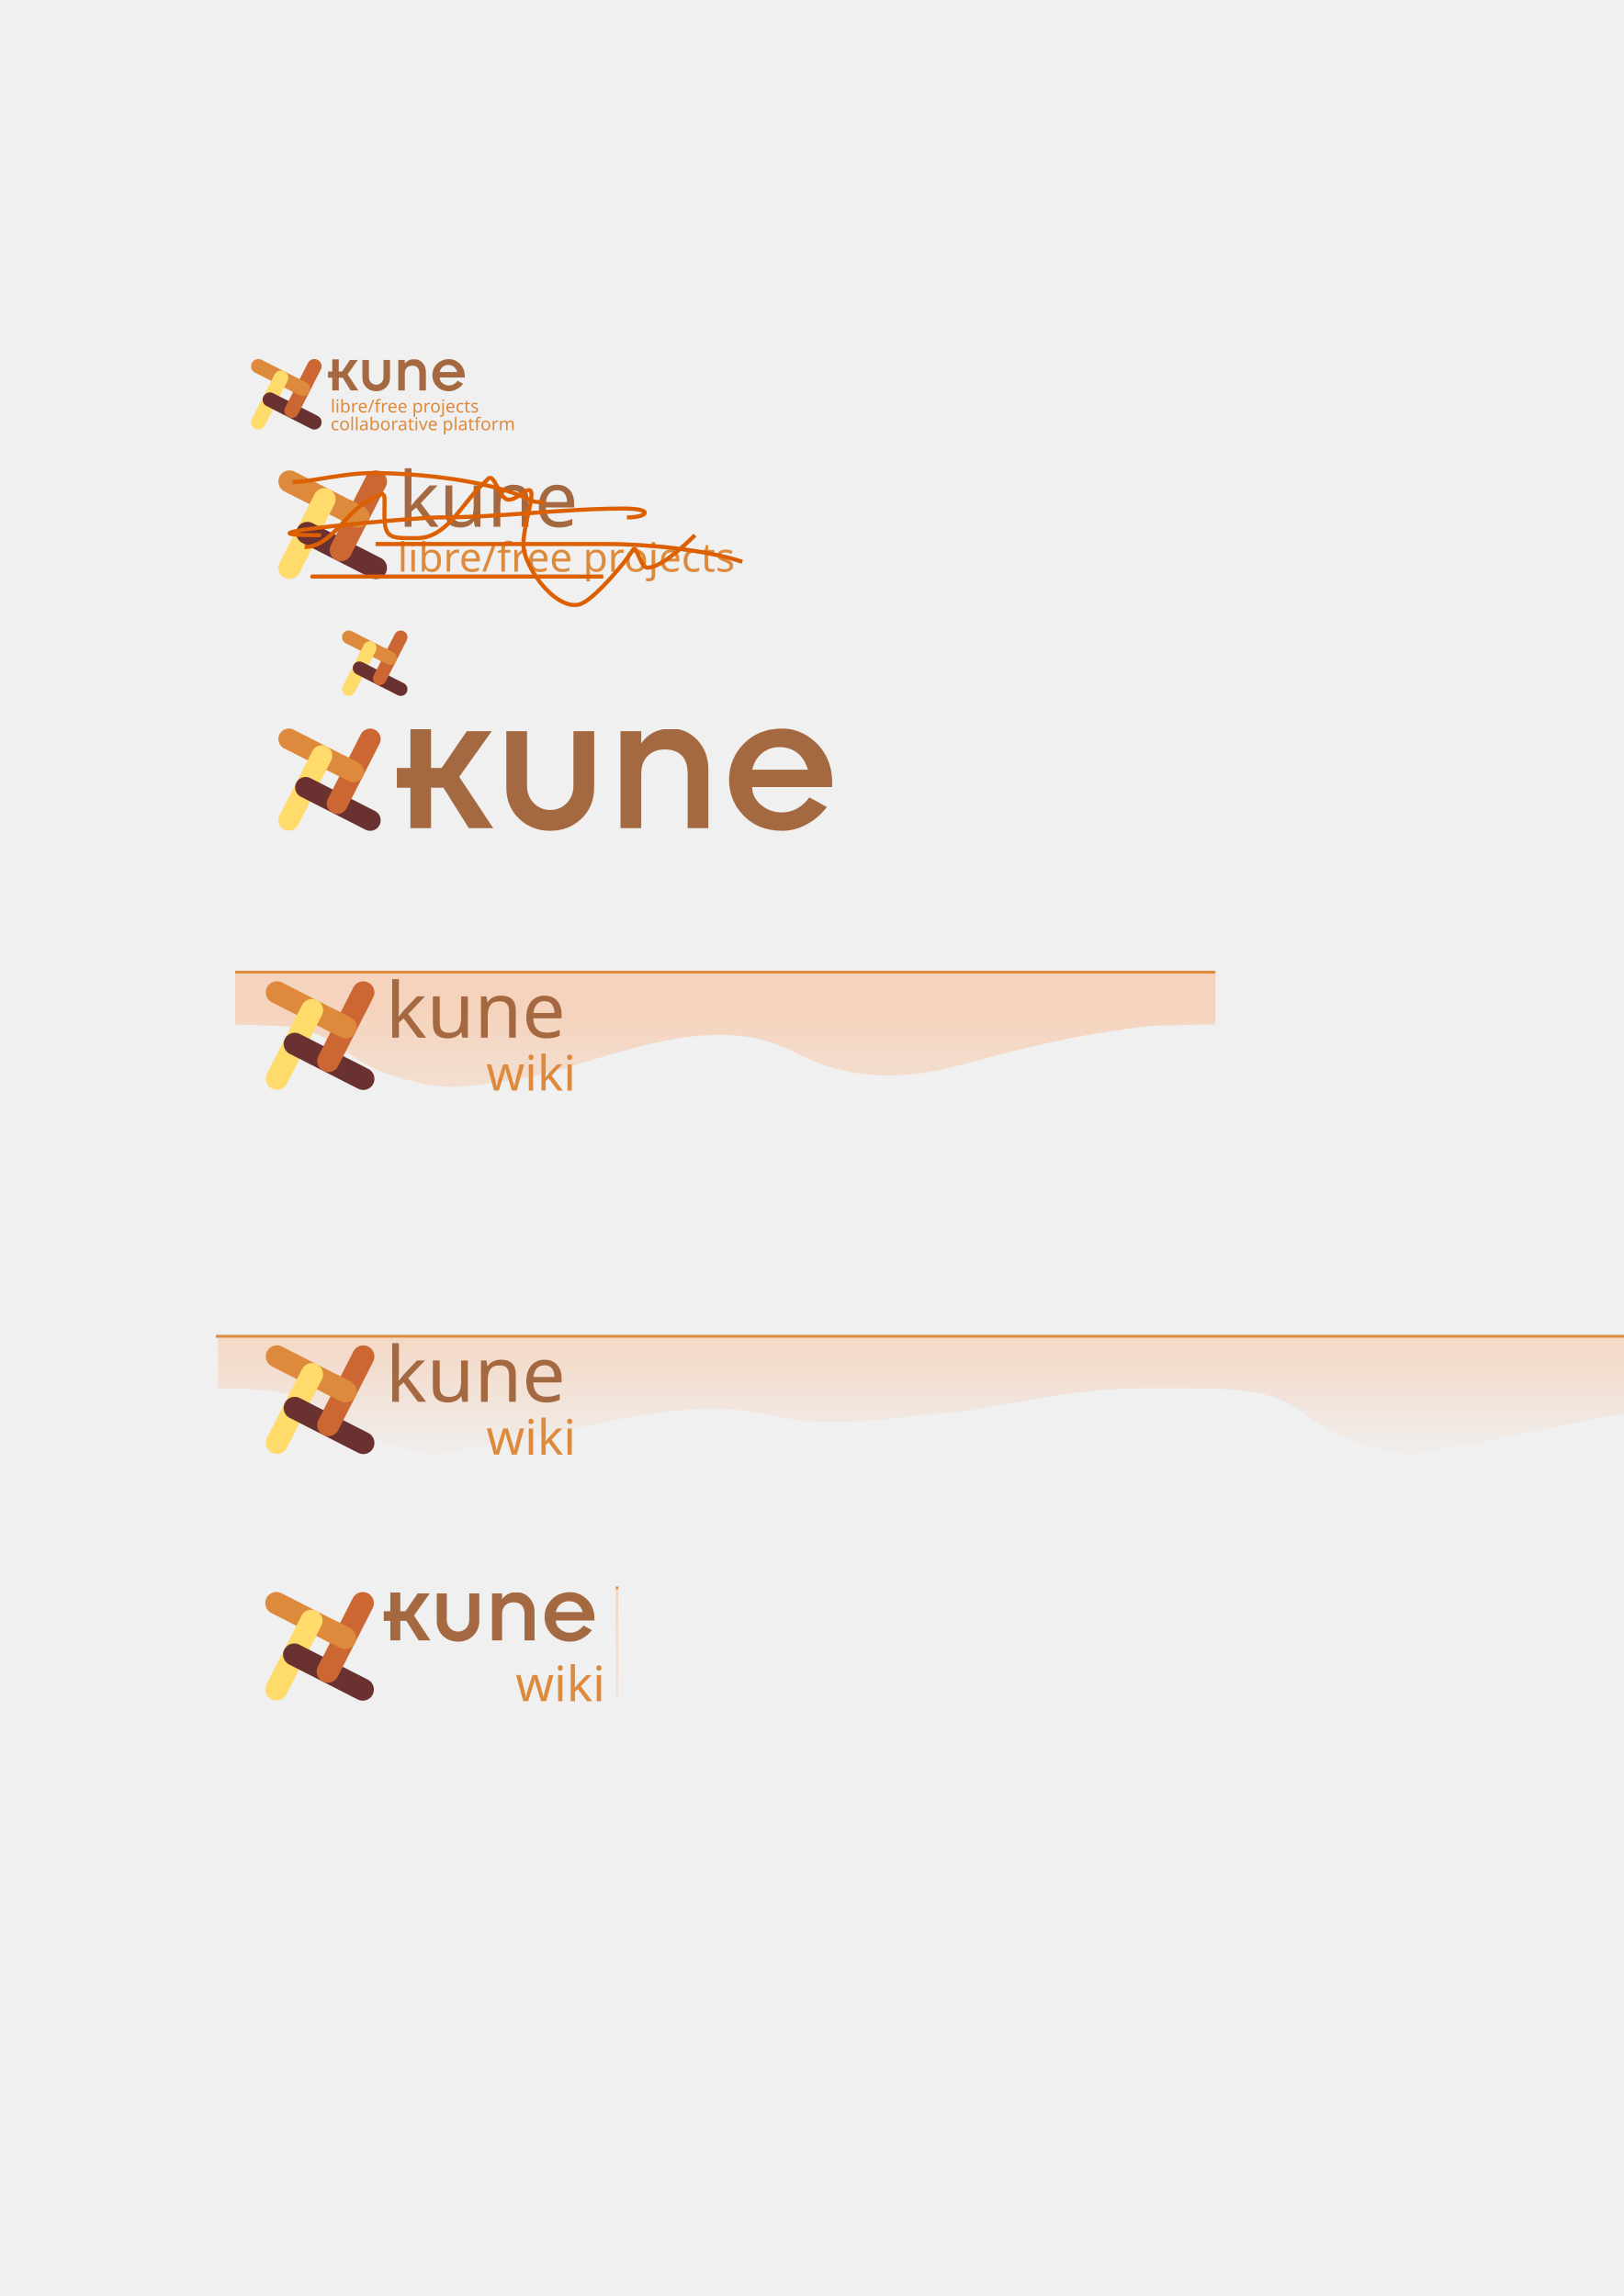
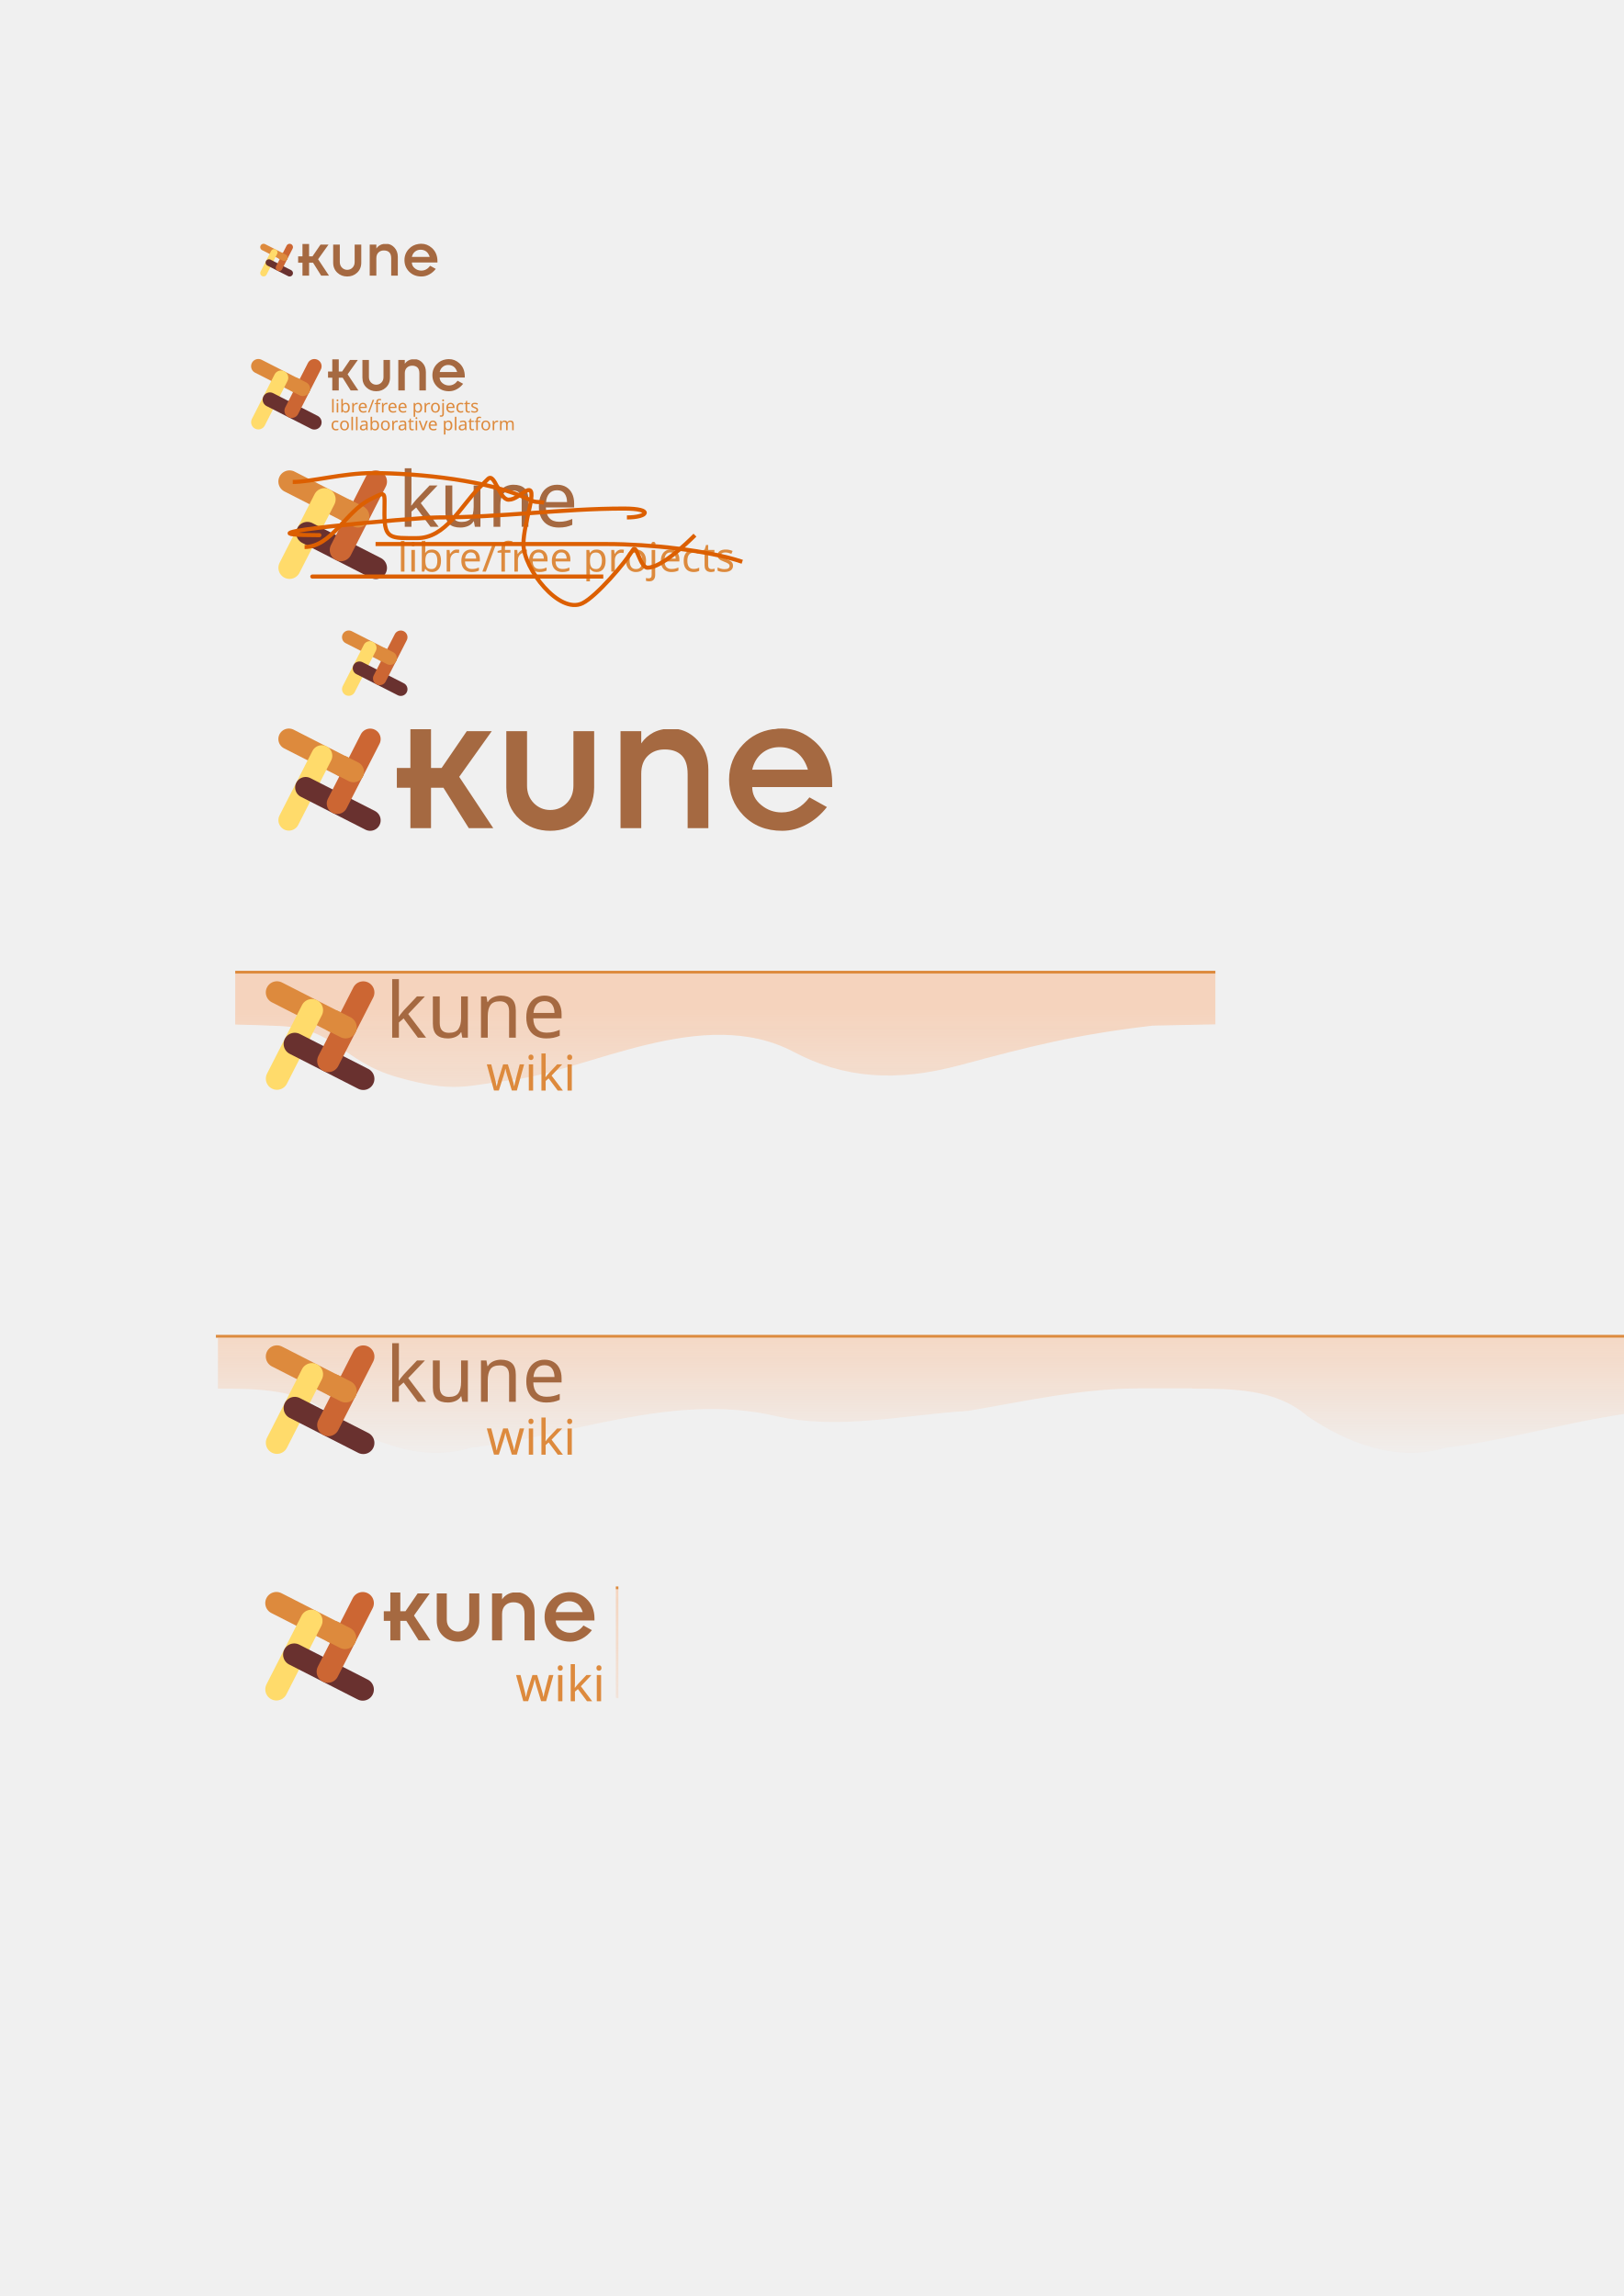
<svg xmlns="http://www.w3.org/2000/svg" xmlns:xlink="http://www.w3.org/1999/xlink" width="210mm" height="297mm" id="svg2531">
  <defs id="defs2533">
    <linearGradient id="linearGradient2871">
      <stop style="stop-color:#f95;stop-opacity:1;" offset="0" id="stop2873" />
      <stop style="stop-color:#f95;stop-opacity:0;" offset="1" id="stop2875" />
    </linearGradient>
    <linearGradient xlink:href="#linearGradient2871" id="linearGradient3948" gradientUnits="userSpaceOnUse" gradientTransform="translate(-40.30246,-342.5709)" x1="368.633" y1="835.747" x2="368.633" y2="932.623" />
    <linearGradient xlink:href="#linearGradient2871" id="linearGradient4012" gradientUnits="userSpaceOnUse" gradientTransform="matrix(0.997905,0,0,0.997905,-48.42866,-162.7847)" x1="367.373" y1="805.52" x2="367.373" y2="882.245" />
    <linearGradient xlink:href="#linearGradient2871" id="linearGradient4732" gradientUnits="userSpaceOnUse" gradientTransform="matrix(0.997905,0,0,0.997905,-48.42866,-162.7847)" x1="367.373" y1="805.52" x2="367.373" y2="882.245" />
    <linearGradient xlink:href="#linearGradient2871" id="linearGradient3463" gradientUnits="userSpaceOnUse" gradientTransform="matrix(0.997905,0,0,0.997905,-416.0995,-39.78506)" x1="719.264" y1="813.129" x2="719.264" y2="918.474" />
  </defs>
  <g id="layer1">
    <text xml:space="preserve" style="font-size:37.67px;font-style:normal;font-variant:normal;font-weight:normal;font-stretch:normal;line-height:100%;writing-mode:lr-tb;text-anchor:start;fill:#a56941;fill-opacity:1;stroke:none;stroke-width:1pt;stroke-linecap:butt;stroke-linejoin:miter;stroke-opacity:1;font-family:Emblem" x="194.65" y="257.548" id="text5978">
      <tspan id="tspan5980" x="194.65" y="257.548">kune</tspan>
    </text>
    <text xml:space="preserve" style="font-size:19.774px;font-style:normal;font-variant:normal;font-weight:normal;font-stretch:normal;line-height:100%;writing-mode:lr-tb;text-anchor:start;fill:#dd8a3d;fill-opacity:1;stroke:none;stroke-width:1pt;stroke-linecap:butt;stroke-linejoin:miter;stroke-opacity:1;font-family:Emblem" x="194.292" y="279.472" id="text5982">
      <tspan id="tspan5984" x="194.292" y="279.472">libre/free projects</tspan>
    </text>
    <g id="g5986" transform="matrix(0.3688,0,0,0.3688,117.3684,-91.15957)">
      <path style="color:black;fill:#69312f;fill-opacity:1;fill-rule:nonzero;stroke:#dd8a3d;stroke-width:109.24;stroke-linecap:round;stroke-linejoin:miter;marker:none;marker-start:none;marker-mid:none;marker-end:none;stroke-miterlimit:4;stroke-dashoffset:0;stroke-opacity:1;visibility:visible;display:block" d="M 60.322,412 L 437.336,412" id="path5988" transform="matrix(0.240856,0.12287,-0.12287,0.240856,101.5762,778.871)" />
      <path style="color:black;fill:white;fill-opacity:1;fill-rule:nonzero;stroke:#ffdb6b;stroke-width:109.24;stroke-linecap:round;stroke-linejoin:miter;marker:none;marker-start:none;marker-mid:none;marker-end:none;stroke-miterlimit:4;stroke-dashoffset:0;stroke-opacity:1;visibility:visible;display:block" d="M 252.612,788.603 L 252.612,411.592" id="path5990" transform="matrix(0.240856,0.12287,-0.12287,0.240856,101.5762,778.871)" />
      <path style="color:black;fill:#69312f;fill-opacity:1;fill-rule:nonzero;stroke:#69312f;stroke-width:109.24;stroke-linecap:round;stroke-linejoin:miter;marker:none;marker-start:none;marker-mid:none;marker-end:none;stroke-miterlimit:4;stroke-dashoffset:0;stroke-opacity:1;visibility:visible;display:block" d="M 252.869,597.158 L 629.882,597.158" id="path5992" transform="matrix(0.240856,0.12287,-0.12287,0.240856,101.5762,778.871)" />
      <path style="color:black;fill:white;fill-opacity:1;fill-rule:nonzero;stroke:#c63;stroke-width:109.24;stroke-linecap:round;stroke-linejoin:miter;marker:none;marker-start:none;marker-mid:none;marker-end:none;stroke-miterlimit:4;stroke-dashoffset:0;stroke-opacity:1;visibility:visible;display:block" d="M 437.456,596.974 L 437.456,219.96" id="path5994" transform="matrix(0.240856,0.12287,-0.12287,0.240856,101.5762,778.871)" />
      <path style="color:black;fill:#69312f;fill-opacity:1;fill-rule:nonzero;stroke:#dd8a3d;stroke-width:109.239;stroke-linecap:round;stroke-linejoin:miter;marker:none;marker-start:none;marker-mid:none;marker-end:none;stroke-miterlimit:4;stroke-dashoffset:0;stroke-opacity:1;visibility:visible;display:block" d="M 372.879,411.277 L 437.813,411.277" id="path5996" transform="matrix(0.240856,0.12287,-0.12287,0.240856,101.5762,778.871)" />
    </g>
    <path style="font-size:58.134px;font-style:normal;font-variant:normal;font-weight:normal;font-stretch:normal;line-height:100%;writing-mode:lr-tb;text-anchor:start;fill:#a56941;fill-opacity:1;stroke:none;stroke-width:1pt;stroke-linecap:butt;stroke-linejoin:miter;stroke-opacity:1;font-family:Emblem" d="M 382.329,356.181 C 381.586,356.181 380.872,356.184 380.155,356.23 C 380.088,356.244 380.025,356.267 379.957,356.28 C 379.29,356.404 378.632,356.511 377.932,356.527 C 377.835,356.54 377.732,356.512 377.635,356.527 C 371.919,357.387 367.09,359.869 363.208,363.987 C 358.676,368.774 356.39,374.509 356.39,381.181 C 356.39,387.928 358.676,393.701 363.208,398.473 C 368.115,403.62 374.49,406.181 382.329,406.181 C 386.488,406.181 390.486,405.148 394.285,403.068 C 398.085,401.049 401.389,398.191 404.216,394.57 L 395.669,389.827 C 391.989,394.734 387.467,397.189 382.082,397.189 C 378.342,397.189 374.989,395.976 372.102,393.582 C 369.17,391.189 367.704,388.273 367.704,384.788 L 406.785,384.788 L 406.785,382.811 C 406.785,374.359 403.922,367.591 398.238,362.505 C 393.451,358.272 388.148,356.181 382.329,356.181 z M 200.61,356.527 L 200.61,375.45 L 193.989,375.45 L 193.989,385.134 L 200.61,385.134 L 200.61,404.896 L 210.689,404.896 L 210.689,385.134 L 216.766,385.134 L 229.167,404.896 L 241.123,404.896 L 224.473,379.798 L 240.382,357.466 L 228.179,357.466 L 215.876,375.45 L 210.689,375.45 L 210.689,356.527 L 200.61,356.527 z M 324.276,356.527 C 322.54,356.837 320.924,357.341 319.434,358.108 C 316.92,359.454 314.936,361.23 313.455,363.444 L 313.455,357.466 L 303.327,357.466 L 303.327,404.896 L 313.455,404.896 L 313.455,378.315 C 313.455,374.516 314.528,371.6 316.667,369.521 C 318.821,367.442 321.552,366.408 324.918,366.408 C 328.478,366.408 331.258,367.364 333.218,369.323 C 335.178,371.283 336.133,374.354 336.133,378.513 L 336.133,404.896 L 346.262,404.896 L 346.262,376.29 C 346.262,370.471 344.486,365.663 340.926,361.863 C 338.255,359.013 335.166,357.239 331.637,356.527 L 324.276,356.527 z M 247.497,357.466 L 247.497,384.936 C 247.497,391.369 249.665,396.569 254.019,400.549 C 258.058,404.288 263.06,406.181 268.94,406.181 C 274.878,406.181 279.856,404.288 283.91,400.549 C 288.263,396.569 290.432,391.369 290.432,384.936 L 290.432,357.466 L 280.303,357.466 L 280.303,384.047 C 280.303,387.547 279.231,390.395 277.092,392.594 C 274.878,394.868 272.186,396.003 268.94,396.003 C 265.813,396.003 263.1,394.853 260.886,392.594 C 258.687,390.32 257.625,387.487 257.625,384.047 L 257.625,357.466 L 247.497,357.466 z M 381.044,365.272 C 384.35,365.272 387.237,366.199 389.691,368.039 C 392.069,369.924 393.821,372.67 394.928,376.29 L 367.704,376.29 C 368.497,372.804 370.142,370.097 372.596,368.138 C 374.974,366.238 377.783,365.272 381.044,365.272 z " id="path2585" />
    <g id="g6020" transform="matrix(0.347343,0,0,0.346901,118.4533,54.1211)">
      <path style="color:black;fill:#69312f;fill-opacity:1;fill-rule:nonzero;stroke:#dd8a3d;stroke-width:109.24;stroke-linecap:round;stroke-linejoin:miter;marker:none;marker-start:none;marker-mid:none;marker-end:none;stroke-miterlimit:4;stroke-dashoffset:0;stroke-opacity:1;visibility:visible;display:block" d="M 60.322,412 L 437.336,412" id="path6022" transform="matrix(0.240856,0.12287,-0.12287,0.240856,101.5762,778.871)" />
      <path style="color:black;fill:white;fill-opacity:1;fill-rule:nonzero;stroke:#ffdb6b;stroke-width:109.24;stroke-linecap:round;stroke-linejoin:miter;marker:none;marker-start:none;marker-mid:none;marker-end:none;stroke-miterlimit:4;stroke-dashoffset:0;stroke-opacity:1;visibility:visible;display:block" d="M 252.612,788.603 L 252.612,411.592" id="path6024" transform="matrix(0.240856,0.12287,-0.12287,0.240856,101.5762,778.871)" />
      <path style="color:black;fill:#69312f;fill-opacity:1;fill-rule:nonzero;stroke:#69312f;stroke-width:109.24;stroke-linecap:round;stroke-linejoin:miter;marker:none;marker-start:none;marker-mid:none;marker-end:none;stroke-miterlimit:4;stroke-dashoffset:0;stroke-opacity:1;visibility:visible;display:block" d="M 252.869,597.158 L 629.882,597.158" id="path6026" transform="matrix(0.240856,0.12287,-0.12287,0.240856,101.5762,778.871)" />
      <path style="color:black;fill:white;fill-opacity:1;fill-rule:nonzero;stroke:#c63;stroke-width:109.24;stroke-linecap:round;stroke-linejoin:miter;marker:none;marker-start:none;marker-mid:none;marker-end:none;stroke-miterlimit:4;stroke-dashoffset:0;stroke-opacity:1;visibility:visible;display:block" d="M 437.456,596.974 L 437.456,219.96" id="path6028" transform="matrix(0.240856,0.12287,-0.12287,0.240856,101.5762,778.871)" />
      <path style="color:black;fill:#69312f;fill-opacity:1;fill-rule:nonzero;stroke:#dd8a3d;stroke-width:109.239;stroke-linecap:round;stroke-linejoin:miter;marker:none;marker-start:none;marker-mid:none;marker-end:none;stroke-miterlimit:4;stroke-dashoffset:0;stroke-opacity:1;visibility:visible;display:block" d="M 372.879,411.277 L 437.813,411.277" id="path6030" transform="matrix(0.240856,0.12287,-0.12287,0.240856,101.5762,778.871)" />
    </g>
    <g id="g2513" transform="matrix(0.222301,0,0,0.222015,155.9062,114.9246)">
      <path style="color:black;fill:#69312f;fill-opacity:1;fill-rule:nonzero;stroke:#dd8a3d;stroke-width:109.24;stroke-linecap:round;stroke-linejoin:miter;marker:none;marker-start:none;marker-mid:none;marker-end:none;stroke-miterlimit:4;stroke-dashoffset:0;stroke-opacity:1;visibility:visible;display:block" d="M 60.322,412 L 437.336,412" id="path2515" transform="matrix(0.240856,0.12287,-0.12287,0.240856,101.5762,778.871)" />
      <path style="color:black;fill:white;fill-opacity:1;fill-rule:nonzero;stroke:#ffdb6b;stroke-width:109.24;stroke-linecap:round;stroke-linejoin:miter;marker:none;marker-start:none;marker-mid:none;marker-end:none;stroke-miterlimit:4;stroke-dashoffset:0;stroke-opacity:1;visibility:visible;display:block" d="M 252.612,788.603 L 252.612,411.592" id="path2517" transform="matrix(0.240856,0.12287,-0.12287,0.240856,101.5762,778.871)" />
      <path style="color:black;fill:#69312f;fill-opacity:1;fill-rule:nonzero;stroke:#69312f;stroke-width:109.24;stroke-linecap:round;stroke-linejoin:miter;marker:none;marker-start:none;marker-mid:none;marker-end:none;stroke-miterlimit:4;stroke-dashoffset:0;stroke-opacity:1;visibility:visible;display:block" d="M 252.869,597.158 L 629.882,597.158" id="path2519" transform="matrix(0.240856,0.12287,-0.12287,0.240856,101.5762,778.871)" />
      <path style="color:black;fill:white;fill-opacity:1;fill-rule:nonzero;stroke:#c63;stroke-width:109.24;stroke-linecap:round;stroke-linejoin:miter;marker:none;marker-start:none;marker-mid:none;marker-end:none;stroke-miterlimit:4;stroke-dashoffset:0;stroke-opacity:1;visibility:visible;display:block" d="M 437.456,596.974 L 437.456,219.96" id="path2521" transform="matrix(0.240856,0.12287,-0.12287,0.240856,101.5762,778.871)" />
      <path style="color:black;fill:#69312f;fill-opacity:1;fill-rule:nonzero;stroke:#dd8a3d;stroke-width:109.239;stroke-linecap:round;stroke-linejoin:miter;marker:none;marker-start:none;marker-mid:none;marker-end:none;stroke-miterlimit:4;stroke-dashoffset:0;stroke-opacity:1;visibility:visible;display:block" d="M 372.879,411.277 L 437.813,411.277" id="path2523" transform="matrix(0.240856,0.12287,-0.12287,0.240856,101.5762,778.871)" />
    </g>
    <path style="color:black;fill:#dd8a3d;fill-opacity:1;fill-rule:nonzero;stroke:none;stroke-width:1pt;stroke-linecap:butt;stroke-linejoin:miter;marker:none;marker-start:none;marker-mid:none;marker-end:none;stroke-miterlimit:4;stroke-dasharray:none;stroke-dashoffset:0;stroke-opacity:1;visibility:visible;display:inline;overflow:visible" d="M 114.979,474.621 L 114.979,475.992 L 594.104,475.992 L 594.104,474.621 L 114.979,474.621 z " id="path2924" />
    <path style="opacity:0.33;color:black;fill:url(#linearGradient3948);fill-opacity:1;fill-rule:nonzero;stroke:none;stroke-width:1pt;stroke-linecap:butt;stroke-linejoin:miter;marker:none;marker-start:none;marker-mid:none;marker-end:none;stroke-miterlimit:4;stroke-dasharray:none;stroke-dashoffset:0;stroke-opacity:1;visibility:visible;display:inline;overflow:visible" d="M 114.979,475.992 L 114.979,500.898 C 121.836,501.041 129.199,501.255 136.885,501.617 C 164.169,502.899 167.392,518.967 194.073,526.585 C 222.406,534.675 228.21,530.67 249.354,528.148 C 287.255,523.628 343.698,490.875 387.979,514.273 C 412.467,527.213 437.883,529.194 469.448,520.71 C 502.925,511.713 525.185,505.913 563.479,501.429 L 594.104,500.804 L 594.104,475.992 L 114.979,475.992 z " id="path1971" />
    <text xml:space="preserve" style="font-size:37.67px;font-style:normal;font-variant:normal;font-weight:normal;font-stretch:normal;line-height:100%;writing-mode:lr-tb;text-anchor:start;fill:#a56941;fill-opacity:1;stroke:none;stroke-width:1pt;stroke-linecap:butt;stroke-linejoin:miter;stroke-opacity:1;font-family:Emblem" x="188.507" y="507.321" id="text2887">
      <tspan id="tspan2889" x="188.507" y="507.321">kune</tspan>
    </text>
    <text xml:space="preserve" style="font-size:23.883px;font-style:normal;font-variant:normal;font-weight:normal;font-stretch:normal;line-height:100%;writing-mode:lr-tb;text-anchor:start;fill:#dd8a3d;fill-opacity:1;stroke:none;stroke-width:1pt;stroke-linecap:butt;stroke-linejoin:miter;stroke-opacity:1;font-family:Emblem" x="237.693" y="533.188" id="text2891">
      <tspan id="tspan2893" x="237.693" y="533.188">wiki</tspan>
    </text>
    <g id="g2895" transform="matrix(0.3688,0,0,0.3688,111.2255,158.6138)">
      <path style="color:black;fill:#69312f;fill-opacity:1;fill-rule:nonzero;stroke:#dd8a3d;stroke-width:109.24;stroke-linecap:round;stroke-linejoin:miter;marker:none;marker-start:none;marker-mid:none;marker-end:none;stroke-miterlimit:4;stroke-dashoffset:0;stroke-opacity:1;visibility:visible;display:block" d="M 60.322,412 L 437.336,412" id="path2897" transform="matrix(0.240856,0.12287,-0.12287,0.240856,101.5762,778.871)" />
      <path style="color:black;fill:white;fill-opacity:1;fill-rule:nonzero;stroke:#ffdb6b;stroke-width:109.24;stroke-linecap:round;stroke-linejoin:miter;marker:none;marker-start:none;marker-mid:none;marker-end:none;stroke-miterlimit:4;stroke-dashoffset:0;stroke-opacity:1;visibility:visible;display:block" d="M 252.612,788.603 L 252.612,411.592" id="path2899" transform="matrix(0.240856,0.12287,-0.12287,0.240856,101.5762,778.871)" />
      <path style="color:black;fill:#69312f;fill-opacity:1;fill-rule:nonzero;stroke:#69312f;stroke-width:109.24;stroke-linecap:round;stroke-linejoin:miter;marker:none;marker-start:none;marker-mid:none;marker-end:none;stroke-miterlimit:4;stroke-dashoffset:0;stroke-opacity:1;visibility:visible;display:block" d="M 252.869,597.158 L 629.882,597.158" id="path2901" transform="matrix(0.240856,0.12287,-0.12287,0.240856,101.5762,778.871)" />
      <path style="color:black;fill:white;fill-opacity:1;fill-rule:nonzero;stroke:#c63;stroke-width:109.24;stroke-linecap:round;stroke-linejoin:miter;marker:none;marker-start:none;marker-mid:none;marker-end:none;stroke-miterlimit:4;stroke-dashoffset:0;stroke-opacity:1;visibility:visible;display:block" d="M 437.456,596.974 L 437.456,219.96" id="path2903" transform="matrix(0.240856,0.12287,-0.12287,0.240856,101.5762,778.871)" />
      <path style="color:black;fill:#69312f;fill-opacity:1;fill-rule:nonzero;stroke:#dd8a3d;stroke-width:109.239;stroke-linecap:round;stroke-linejoin:miter;marker:none;marker-start:none;marker-mid:none;marker-end:none;stroke-miterlimit:4;stroke-dashoffset:0;stroke-opacity:1;visibility:visible;display:block" d="M 372.879,411.277 L 437.813,411.277" id="path2905" transform="matrix(0.240856,0.12287,-0.12287,0.240856,101.5762,778.871)" />
    </g>
    <g id="g4030">
      <path id="path2952" d="M 105.531 652.625 L 105.531 654 L 582.938 654 L 582.969 654 L 1058.375 654 L 1060.375 654 L 1535.781 654 L 1535.812 654 L 2013.219 654 L 2013.219 652.625 L 1535.812 652.625 L 1535.781 652.625 L 1060.375 652.625 L 1058.375 652.625 L 582.969 652.625 L 582.938 652.625 L 105.531 652.625 z " style="color:black;fill:#dd8a3d;fill-opacity:1;fill-rule:nonzero;stroke:none;stroke-width:1pt;stroke-linecap:butt;stroke-linejoin:miter;marker:none;marker-start:none;marker-mid:none;marker-end:none;stroke-miterlimit:4;stroke-dasharray:none;stroke-dashoffset:0;stroke-opacity:1;visibility:visible;display:inline;overflow:visible" />
      <path id="path2954" d="M 106.531 654.062 C 106.531 662.347 106.531 670.622 106.531 678.906 C 126.034 678.945 147.175 678.888 162.875 692.469 C 182.199 705.677 206.679 714.956 230.062 707.812 C 279.498 702.002 328.727 680.709 378.969 692.25 C 410.056 699.364 441.8 691.69 473.031 689.812 C 500.912 685.128 528.468 678.781 557.281 678.781 C 567.099 678.781 575.115 678.781 582.938 678.781 C 582.938 678.823 582.938 678.865 582.938 678.906 C 602.44 678.945 623.581 678.888 639.281 692.469 C 658.605 705.677 683.085 714.956 706.469 707.812 C 755.904 702.002 805.133 680.709 855.375 692.25 C 886.463 699.364 918.206 691.69 949.438 689.812 C 977.318 685.128 1004.875 678.781 1033.688 678.781 C 1043.516 678.781 1051.544 678.781 1059.375 678.781 C 1059.375 678.823 1059.375 678.865 1059.375 678.906 C 1078.878 678.945 1100.019 678.888 1115.719 692.469 C 1135.043 705.677 1159.491 714.956 1182.875 707.812 C 1232.311 702.002 1281.539 680.709 1331.781 692.25 C 1362.869 699.364 1394.644 691.69 1425.875 689.812 C 1453.756 685.128 1481.281 678.781 1510.094 678.781 C 1519.911 678.781 1527.959 678.781 1535.781 678.781 C 1535.781 678.823 1535.781 678.865 1535.781 678.906 C 1555.284 678.945 1576.425 678.888 1592.125 692.469 C 1611.449 705.677 1635.897 714.956 1659.281 707.812 C 1708.717 702.002 1757.945 680.709 1808.188 692.25 C 1839.275 699.364 1871.05 691.69 1902.281 689.812 C 1930.162 685.128 1957.687 678.781 1986.5 678.781 C 1996.329 678.781 2004.388 678.781 2012.219 678.781 L 2012.219 654.062 C 1853.417 654.062 1694.615 654.062 1535.812 654.062 C 1535.802 654.062 1535.792 654.062 1535.781 654.062 C 1376.979 654.062 1218.177 654.062 1059.375 654.062 C 900.573 654.062 741.771 654.062 582.969 654.062 C 582.958 654.062 582.948 654.062 582.938 654.062 C 424.135 654.062 265.333 654.062 106.531 654.062 z " style="opacity:0.33;color:black;fill:url(#linearGradient4012);fill-opacity:1;fill-rule:nonzero;stroke:none;stroke-width:1pt;stroke-linecap:butt;stroke-linejoin:miter;marker:none;marker-start:none;marker-mid:none;marker-end:none;stroke-miterlimit:4;stroke-dasharray:none;stroke-dashoffset:0;stroke-opacity:1;visibility:visible;display:inline;overflow:visible" />
      <g transform="translate(0,178)" id="g3971">
        <text id="text3951" y="507.321" x="188.507" style="font-size:37.67px;font-style:normal;font-variant:normal;font-weight:normal;font-stretch:normal;line-height:100%;writing-mode:lr-tb;text-anchor:start;fill:#a56941;fill-opacity:1;stroke:none;stroke-width:1pt;stroke-linecap:butt;stroke-linejoin:miter;stroke-opacity:1;font-family:Emblem" xml:space="preserve">
          <tspan y="507.321" x="188.507" id="tspan3953">kune</tspan>
        </text>
        <text id="text3955" y="533.188" x="237.693" style="font-size:23.883px;font-style:normal;font-variant:normal;font-weight:normal;font-stretch:normal;line-height:100%;writing-mode:lr-tb;text-anchor:start;fill:#dd8a3d;fill-opacity:1;stroke:none;stroke-width:1pt;stroke-linecap:butt;stroke-linejoin:miter;stroke-opacity:1;font-family:Emblem" xml:space="preserve">
          <tspan y="533.188" x="237.693" id="tspan3957">wiki</tspan>
        </text>
        <g transform="matrix(0.3688,0,0,0.3688,111.2255,158.6138)" id="g3959">
          <path transform="matrix(0.240856,0.12287,-0.12287,0.240856,101.5762,778.871)" id="path3961" d="M 60.322,412 L 437.336,412" style="color:black;fill:#69312f;fill-opacity:1;fill-rule:nonzero;stroke:#dd8a3d;stroke-width:109.24;stroke-linecap:round;stroke-linejoin:miter;marker:none;marker-start:none;marker-mid:none;marker-end:none;stroke-miterlimit:4;stroke-dashoffset:0;stroke-opacity:1;visibility:visible;display:block" />
          <path transform="matrix(0.240856,0.12287,-0.12287,0.240856,101.5762,778.871)" id="path3963" d="M 252.612,788.603 L 252.612,411.592" style="color:black;fill:white;fill-opacity:1;fill-rule:nonzero;stroke:#ffdb6b;stroke-width:109.24;stroke-linecap:round;stroke-linejoin:miter;marker:none;marker-start:none;marker-mid:none;marker-end:none;stroke-miterlimit:4;stroke-dashoffset:0;stroke-opacity:1;visibility:visible;display:block" />
          <path transform="matrix(0.240856,0.12287,-0.12287,0.240856,101.5762,778.871)" id="path3965" d="M 252.869,597.158 L 629.882,597.158" style="color:black;fill:#69312f;fill-opacity:1;fill-rule:nonzero;stroke:#69312f;stroke-width:109.24;stroke-linecap:round;stroke-linejoin:miter;marker:none;marker-start:none;marker-mid:none;marker-end:none;stroke-miterlimit:4;stroke-dashoffset:0;stroke-opacity:1;visibility:visible;display:block" />
          <path transform="matrix(0.240856,0.12287,-0.12287,0.240856,101.5762,778.871)" id="path3967" d="M 437.456,596.974 L 437.456,219.96" style="color:black;fill:white;fill-opacity:1;fill-rule:nonzero;stroke:#c63;stroke-width:109.24;stroke-linecap:round;stroke-linejoin:miter;marker:none;marker-start:none;marker-mid:none;marker-end:none;stroke-miterlimit:4;stroke-dashoffset:0;stroke-opacity:1;visibility:visible;display:block" />
          <path transform="matrix(0.240856,0.12287,-0.12287,0.240856,101.5762,778.871)" id="path3969" d="M 372.879,411.277 L 437.813,411.277" style="color:black;fill:#69312f;fill-opacity:1;fill-rule:nonzero;stroke:#dd8a3d;stroke-width:109.239;stroke-linecap:round;stroke-linejoin:miter;marker:none;marker-start:none;marker-mid:none;marker-end:none;stroke-miterlimit:4;stroke-dashoffset:0;stroke-opacity:1;visibility:visible;display:block" />
        </g>
      </g>
    </g>
    <path style="color:black;fill:#dd8a3d;fill-opacity:1;fill-rule:nonzero;stroke:none;stroke-width:1pt;stroke-linecap:butt;stroke-linejoin:miter;marker:none;marker-start:none;marker-mid:none;marker-end:none;stroke-miterlimit:4;stroke-dasharray:none;stroke-dashoffset:0;stroke-opacity:1;visibility:visible;display:inline;overflow:visible" d="M 301.033,775.621 L 301.033,776.996 L 302.283,776.996 L 302.283,775.621 L 301.033,775.621 z " id="path3441" />
    <path style="opacity:0.33;color:black;fill:url(#linearGradient3463);fill-opacity:1;fill-rule:nonzero;stroke:none;stroke-width:1pt;stroke-linecap:butt;stroke-linejoin:miter;marker:none;marker-start:none;marker-mid:none;marker-end:none;stroke-miterlimit:4;stroke-dasharray:none;stroke-dashoffset:0;stroke-opacity:1;visibility:visible;display:inline;overflow:visible" d="M 301.033,777.058 L 301.033,829.996 C 301.446,830.121 301.868,830.22 302.283,830.339 L 302.283,777.058 C 301.866,777.058 301.449,777.058 301.033,777.058 z " id="path3435" />
    <g id="g3451">
      <text xml:space="preserve" style="font-size:23.883px;font-style:normal;font-variant:normal;font-weight:normal;font-stretch:normal;line-height:100%;writing-mode:lr-tb;text-anchor:start;fill:#dd8a3d;fill-opacity:1;stroke:none;stroke-width:1pt;stroke-linecap:butt;stroke-linejoin:miter;stroke-opacity:1;font-family:Emblem" x="252.003" y="831.754" id="text4716">
        <tspan id="tspan4718" x="252.003" y="831.754">wiki</tspan>
      </text>
      <g id="g4720" transform="matrix(0.3688,0,0,0.3688,110.9594,457.1803)">
        <path style="color:black;fill:#69312f;fill-opacity:1;fill-rule:nonzero;stroke:#dd8a3d;stroke-width:109.24;stroke-linecap:round;stroke-linejoin:miter;marker:none;marker-start:none;marker-mid:none;marker-end:none;stroke-miterlimit:4;stroke-dashoffset:0;stroke-opacity:1;visibility:visible;display:block" d="M 60.322,412 L 437.336,412" id="path4722" transform="matrix(0.240856,0.12287,-0.12287,0.240856,101.5762,778.871)" />
        <path style="color:black;fill:white;fill-opacity:1;fill-rule:nonzero;stroke:#ffdb6b;stroke-width:109.24;stroke-linecap:round;stroke-linejoin:miter;marker:none;marker-start:none;marker-mid:none;marker-end:none;stroke-miterlimit:4;stroke-dashoffset:0;stroke-opacity:1;visibility:visible;display:block" d="M 252.612,788.603 L 252.612,411.592" id="path4724" transform="matrix(0.240856,0.12287,-0.12287,0.240856,101.5762,778.871)" />
        <path style="color:black;fill:#69312f;fill-opacity:1;fill-rule:nonzero;stroke:#69312f;stroke-width:109.24;stroke-linecap:round;stroke-linejoin:miter;marker:none;marker-start:none;marker-mid:none;marker-end:none;stroke-miterlimit:4;stroke-dashoffset:0;stroke-opacity:1;visibility:visible;display:block" d="M 252.869,597.158 L 629.882,597.158" id="path4726" transform="matrix(0.240856,0.12287,-0.12287,0.240856,101.5762,778.871)" />
        <path style="color:black;fill:white;fill-opacity:1;fill-rule:nonzero;stroke:#c63;stroke-width:109.24;stroke-linecap:round;stroke-linejoin:miter;marker:none;marker-start:none;marker-mid:none;marker-end:none;stroke-miterlimit:4;stroke-dashoffset:0;stroke-opacity:1;visibility:visible;display:block" d="M 437.456,596.974 L 437.456,219.96" id="path4728" transform="matrix(0.240856,0.12287,-0.12287,0.240856,101.5762,778.871)" />
        <path style="color:black;fill:#69312f;fill-opacity:1;fill-rule:nonzero;stroke:#dd8a3d;stroke-width:109.239;stroke-linecap:round;stroke-linejoin:miter;marker:none;marker-start:none;marker-mid:none;marker-end:none;stroke-miterlimit:4;stroke-dashoffset:0;stroke-opacity:1;visibility:visible;display:block" d="M 372.879,411.277 L 437.813,411.277" id="path4730" transform="matrix(0.240856,0.12287,-0.12287,0.240856,101.5762,778.871)" />
      </g>
      <path id="path4766" d="M 278.755,778.416 C 278.395,778.416 278.049,778.417 277.702,778.44 C 277.67,778.447 277.639,778.458 277.607,778.464 C 277.284,778.524 276.965,778.576 276.626,778.583 C 276.579,778.59 276.53,778.576 276.483,778.583 C 273.716,779 271.379,780.201 269.501,782.194 C 267.307,784.511 266.201,787.287 266.201,790.516 C 266.201,793.781 267.307,796.575 269.501,798.885 C 271.875,801.375 274.961,802.615 278.755,802.615 C 280.767,802.615 282.702,802.115 284.541,801.109 C 286.38,800.131 287.979,798.748 289.348,796.996 L 285.211,794.7 C 283.43,797.075 281.241,798.263 278.635,798.263 C 276.825,798.263 275.202,797.676 273.805,796.518 C 272.386,795.359 271.677,793.948 271.677,792.261 L 290.591,792.261 L 290.591,791.305 C 290.591,787.214 289.205,783.938 286.454,781.477 C 284.137,779.428 281.571,778.416 278.755,778.416 z M 190.806,778.583 L 190.806,787.742 L 187.602,787.742 L 187.602,792.429 L 190.806,792.429 L 190.806,801.993 L 195.684,801.993 L 195.684,792.429 L 198.625,792.429 L 204.627,801.993 L 210.414,801.993 L 202.356,789.846 L 210.055,779.038 L 204.149,779.038 L 198.195,787.742 L 195.684,787.742 L 195.684,778.583 L 190.806,778.583 z M 250.658,778.583 C 249.818,778.733 249.036,778.977 248.315,779.349 C 247.098,780 246.138,780.86 245.421,781.931 L 245.421,779.038 L 240.519,779.038 L 240.519,801.993 L 245.421,801.993 L 245.421,789.129 C 245.421,787.29 245.94,785.879 246.976,784.872 C 248.018,783.866 249.34,783.366 250.969,783.366 C 252.692,783.366 254.038,783.828 254.986,784.777 C 255.934,785.725 256.397,787.212 256.397,789.224 L 256.397,801.993 L 261.299,801.993 L 261.299,788.148 C 261.299,785.332 260.439,783.005 258.716,781.166 C 257.424,779.787 255.929,778.928 254.221,778.583 L 250.658,778.583 z M 213.499,779.038 L 213.499,792.333 C 213.499,795.446 214.548,797.963 216.655,799.889 C 218.61,801.699 221.031,802.615 223.876,802.615 C 226.751,802.615 229.16,801.699 231.122,799.889 C 233.229,797.963 234.278,795.446 234.278,792.333 L 234.278,779.038 L 229.376,779.038 L 229.376,791.902 C 229.376,793.597 228.857,794.975 227.822,796.039 C 226.75,797.14 225.448,797.689 223.876,797.689 C 222.363,797.689 221.05,797.133 219.979,796.039 C 218.915,794.939 218.401,793.568 218.401,791.902 L 218.401,779.038 L 213.499,779.038 z M 278.133,782.816 C 279.733,782.816 281.13,783.264 282.317,784.155 C 283.469,785.067 284.316,786.396 284.852,788.148 L 271.677,788.148 C 272.06,786.461 272.857,785.151 274.044,784.203 C 275.195,783.283 276.555,782.816 278.133,782.816 z " style="font-size:58.134px;font-style:normal;font-variant:normal;font-weight:normal;font-stretch:normal;line-height:100%;writing-mode:lr-tb;text-anchor:start;fill:#a56941;fill-opacity:1;stroke:none;stroke-width:1pt;stroke-linecap:butt;stroke-linejoin:miter;stroke-opacity:1;font-family:Emblem" />
    </g>
    <g id="g7182" transform="matrix(0.64908,0,0,0.64908,234.5008,109.7477)">
      <g transform="translate(-2.385332,4.770664)" id="g7173">
        <g transform="matrix(0.3688,0,0,0.3688,-188.5,-224.5906)" id="g7361">
          <path transform="matrix(0.240856,0.12287,-0.12287,0.240856,101.5762,778.871)" id="path7363" d="M 60.322,412 L 437.336,412" style="color:black;fill:#69312f;fill-opacity:1;fill-rule:nonzero;stroke:#dd8a3d;stroke-width:109.24;stroke-linecap:round;stroke-linejoin:miter;marker:none;marker-start:none;marker-mid:none;marker-end:none;stroke-miterlimit:4;stroke-dashoffset:0;stroke-opacity:1;visibility:visible;display:block" />
          <path transform="matrix(0.240856,0.12287,-0.12287,0.240856,101.5762,778.871)" id="path7365" d="M 252.612,788.603 L 252.612,411.592" style="color:black;fill:white;fill-opacity:1;fill-rule:nonzero;stroke:#ffdb6b;stroke-width:109.24;stroke-linecap:round;stroke-linejoin:miter;marker:none;marker-start:none;marker-mid:none;marker-end:none;stroke-miterlimit:4;stroke-dashoffset:0;stroke-opacity:1;visibility:visible;display:block" />
          <path transform="matrix(0.240856,0.12287,-0.12287,0.240856,101.5762,778.871)" id="path7367" d="M 252.869,597.158 L 629.882,597.158" style="color:black;fill:#69312f;fill-opacity:1;fill-rule:nonzero;stroke:#69312f;stroke-width:109.24;stroke-linecap:round;stroke-linejoin:miter;marker:none;marker-start:none;marker-mid:none;marker-end:none;stroke-miterlimit:4;stroke-dashoffset:0;stroke-opacity:1;visibility:visible;display:block" />
          <path transform="matrix(0.240856,0.12287,-0.12287,0.240856,101.5762,778.871)" id="path7369" d="M 437.456,596.974 L 437.456,219.96" style="color:black;fill:white;fill-opacity:1;fill-rule:nonzero;stroke:#c63;stroke-width:109.24;stroke-linecap:round;stroke-linejoin:miter;marker:none;marker-start:none;marker-mid:none;marker-end:none;stroke-miterlimit:4;stroke-dashoffset:0;stroke-opacity:1;visibility:visible;display:block" />
          <path transform="matrix(0.240856,0.12287,-0.12287,0.240856,101.5762,778.871)" id="path7371" d="M 372.879,411.277 L 437.813,411.277" style="color:black;fill:#69312f;fill-opacity:1;fill-rule:nonzero;stroke:#dd8a3d;stroke-width:109.239;stroke-linecap:round;stroke-linejoin:miter;marker:none;marker-start:none;marker-mid:none;marker-end:none;stroke-miterlimit:4;stroke-dashoffset:0;stroke-opacity:1;visibility:visible;display:block" />
        </g>
        <path style="font-size:58.134px;font-style:normal;font-variant:normal;font-weight:normal;font-stretch:normal;line-height:100%;writing-mode:lr-tb;text-anchor:start;fill:#a56941;fill-opacity:1;stroke:none;stroke-width:1pt;stroke-linecap:butt;stroke-linejoin:miter;stroke-opacity:1;font-family:Emblem" d="M -20.705,96.645 C -21.064,96.645 -21.41,96.646 -21.757,96.669 C -21.789,96.676 -21.82,96.687 -21.853,96.693 C -22.175,96.753 -22.494,96.805 -22.833,96.813 C -22.88,96.819 -22.93,96.805 -22.976,96.813 C -25.743,97.229 -28.08,98.43 -29.959,100.423 C -32.152,102.74 -33.259,105.516 -33.259,108.745 C -33.259,112.01 -32.152,114.804 -29.959,117.114 C -27.584,119.604 -24.499,120.844 -20.705,120.844 C -18.692,120.844 -16.757,120.344 -14.918,119.338 C -13.079,118.36 -11.48,116.977 -10.112,115.225 L -14.249,112.929 C -16.03,115.304 -18.218,116.492 -20.824,116.492 C -22.634,116.492 -24.257,115.905 -25.655,114.747 C -27.074,113.588 -27.783,112.177 -27.783,110.49 L -8.868,110.49 L -8.868,109.534 C -8.868,105.443 -10.254,102.168 -13.005,99.706 C -15.322,97.657 -17.888,96.645 -20.705,96.645 z M -108.653,96.813 L -108.653,105.971 L -111.858,105.971 L -111.858,110.658 L -108.653,110.658 L -108.653,120.222 L -103.775,120.222 L -103.775,110.658 L -100.834,110.658 L -94.832,120.222 L -89.045,120.222 L -97.104,108.075 L -89.404,97.267 L -95.31,97.267 L -101.264,105.971 L -103.775,105.971 L -103.775,96.813 L -108.653,96.813 z M -48.801,96.813 C -49.641,96.962 -50.424,97.206 -51.145,97.578 C -52.361,98.229 -53.321,99.089 -54.038,100.16 L -54.038,97.267 L -58.94,97.267 L -58.94,120.222 L -54.038,120.222 L -54.038,107.358 C -54.038,105.519 -53.519,104.108 -52.484,103.101 C -51.441,102.095 -50.12,101.595 -48.491,101.595 C -46.767,101.595 -45.422,102.057 -44.473,103.006 C -43.525,103.954 -43.063,105.441 -43.063,107.453 L -43.063,120.222 L -38.161,120.222 L -38.161,106.377 C -38.161,103.561 -39.02,101.234 -40.743,99.395 C -42.035,98.016 -43.531,97.157 -45.239,96.813 L -48.801,96.813 z M -85.961,97.267 L -85.961,110.562 C -85.961,113.675 -84.911,116.192 -82.804,118.118 C -80.85,119.928 -78.428,120.844 -75.583,120.844 C -72.709,120.844 -70.3,119.928 -68.338,118.118 C -66.231,116.192 -65.181,113.675 -65.181,110.562 L -65.181,97.267 L -70.083,97.267 L -70.083,110.132 C -70.083,111.826 -70.602,113.204 -71.637,114.268 C -72.709,115.369 -74.012,115.918 -75.583,115.918 C -77.096,115.918 -78.409,115.362 -79.481,114.268 C -80.545,113.168 -81.059,111.797 -81.059,110.132 L -81.059,97.267 L -85.961,97.267 z M -21.327,101.045 C -19.726,101.045 -18.329,101.494 -17.142,102.384 C -15.991,103.296 -15.143,104.625 -14.607,106.377 L -27.783,106.377 C -27.399,104.69 -26.603,103.38 -25.415,102.432 C -24.264,101.512 -22.905,101.045 -21.327,101.045 z " id="path7373" />
      </g>
      <text id="text7149" y="141.609" x="-112.302" style="font-size:13.39px;font-style:normal;font-variant:normal;font-weight:normal;font-stretch:normal;line-height:100%;writing-mode:lr-tb;text-anchor:start;fill:#dd8a3d;fill-opacity:1;stroke:none;stroke-width:1pt;stroke-linecap:butt;stroke-linejoin:miter;stroke-opacity:1;font-family:Emblem" xml:space="preserve">
        <tspan y="141.609" x="-112.302" id="tspan7151">libre/free projects</tspan>
        <tspan y="154.999" x="-112.302" id="tspan7153">collaborative platform</tspan>
      </text>
    </g>
    <path style="opacity:1;color:black;fill:none;fill-opacity:1;fill-rule:nonzero;stroke:#dc5f01;stroke-width:2;stroke-linecap:butt;stroke-linejoin:miter;marker:none;marker-start:none;marker-mid:none;marker-end:none;stroke-miterlimit:4;stroke-dasharray:none;stroke-dashoffset:0;stroke-opacity:1;visibility:visible;display:inline;overflow:visible" d="M 148.892,267.427 C 162,267.427 168.97,250.16 180.694,244.298 C 189.198,240.047 187.922,239.747 187.922,251.526 C 187.922,263.695 191.144,263.091 203.823,263.091 C 217.892,263.091 225.163,247.533 234.179,238.516 C 235.625,237.071 237.071,235.625 238.516,234.179 C 241.889,230.807 243.865,244.298 248.635,244.298 C 251.867,244.298 254.417,241.407 257.308,239.962 C 263.673,236.779 255.863,255.256 255.863,265.982 C 255.863,278.07 273.386,300.586 284.774,294.893 C 291.593,291.483 305.536,275.226 309.348,268.873 C 311.284,265.646 312.813,277.546 316.576,277.546 C 323.315,277.546 335.771,265.579 339.705,261.645" id="path7380" />
    <path style="opacity:1;color:black;fill:none;fill-opacity:1;fill-rule:nonzero;stroke:#dc5f01;stroke-width:2;stroke-linecap:butt;stroke-linejoin:miter;marker:none;marker-start:none;marker-mid:none;marker-end:none;stroke-miterlimit:4;stroke-dasharray:none;stroke-dashoffset:0;stroke-opacity:1;visibility:visible;display:inline;overflow:visible" d="M 156.12,261.645 C 158.047,261.645 158.047,261.645 156.12,261.645 C 105.223,261.645 203.386,252.972 213.942,252.972 C 245.62,252.972 274.602,248.635 305.012,248.635 C 319.922,248.635 316.729,252.972 306.457,252.972" id="path8267" />
    <path style="opacity:1;color:black;fill:none;fill-opacity:1;fill-rule:nonzero;stroke:#dc5f01;stroke-width:2;stroke-linecap:butt;stroke-linejoin:miter;marker:none;marker-start:none;marker-mid:none;marker-end:none;stroke-miterlimit:4;stroke-dasharray:none;stroke-dashoffset:0;stroke-opacity:1;visibility:visible;display:inline;overflow:visible" d="M 183.585,265.982 C 214.965,265.982 259.987,265.982 296.338,265.982 C 317.938,265.982 346.114,269.082 362.834,274.655" id="path8269" />
    <path style="opacity:1;color:black;fill:none;fill-opacity:1;fill-rule:nonzero;stroke:#dc5f01;stroke-width:2;stroke-linecap:butt;stroke-linejoin:miter;marker:none;marker-start:none;marker-mid:none;marker-end:none;stroke-miterlimit:4;stroke-dasharray:none;stroke-dashoffset:0;stroke-opacity:1;visibility:visible;display:inline;overflow:visible" d="M 157.565,281.883 C 159.493,281.883 159.493,281.883 157.565,281.883 C 134.837,281.883 194.624,281.883 212.496,281.883 C 239.48,281.883 266.464,281.883 293.447,281.883 C 293.929,281.883 294.411,281.883 294.893,281.883" id="path8271" />
    <path style="opacity:1;color:black;fill:none;fill-opacity:1;fill-rule:nonzero;stroke:#dc5f01;stroke-width:2;stroke-linecap:butt;stroke-linejoin:miter;marker:none;marker-start:none;marker-mid:none;marker-end:none;stroke-miterlimit:4;stroke-dasharray:none;stroke-dashoffset:0;stroke-opacity:1;visibility:visible;display:inline;overflow:visible" d="M 143.11,235.625 C 152.142,235.625 167.672,231.288 182.14,231.288 C 204.312,231.288 239.933,234.888 258.754,244.298 C 262.003,245.923 262.848,245.117 265.982,245.744" id="path8273" />
+     <g id="g5064">
+       <path id="path5050" d="M 206.008,119.175 C 205.77,119.175 205.541,119.176 205.312,119.191 C 205.291,119.195 205.27,119.202 205.249,119.206 C 205.035,119.246 204.825,119.28 204.601,119.285 C 204.57,119.29 204.537,119.281 204.506,119.285 C 202.677,119.561 201.131,120.355 199.889,121.673 C 198.439,123.205 197.707,125.04 197.707,127.175 C 197.707,129.334 198.439,131.181 199.889,132.708 C 201.459,134.355 203.499,135.175 206.008,135.175 C 207.338,135.175 208.618,134.844 209.834,134.179 C 211.05,133.532 212.107,132.618 213.012,131.459 L 210.276,129.942 C 209.099,131.512 207.652,132.297 205.929,132.297 C 204.732,132.297 203.659,131.909 202.735,131.143 C 201.797,130.377 201.328,129.444 201.328,128.329 L 213.834,128.329 L 213.834,127.697 C 213.834,124.992 212.918,122.826 211.099,121.199 C 209.567,119.844 207.87,119.175 206.008,119.175 z M 147.858,119.285 L 147.858,125.341 L 145.739,125.341 L 145.739,128.44 L 147.858,128.44 L 147.858,134.764 L 151.083,134.764 L 151.083,128.44 L 153.028,128.44 L 156.996,134.764 L 160.822,134.764 L 155.494,126.732 L 160.585,119.586 L 156.68,119.586 L 152.743,125.341 L 151.083,125.341 L 151.083,119.285 L 147.858,119.285 z M 187.431,119.285 C 186.875,119.385 186.358,119.546 185.881,119.791 C 185.077,120.222 184.442,120.79 183.968,121.499 L 183.968,119.586 L 180.727,119.586 L 180.727,134.764 L 183.968,134.764 L 183.968,126.258 C 183.968,125.042 184.311,124.109 184.996,123.444 C 185.685,122.778 186.559,122.448 187.636,122.448 C 188.775,122.448 189.665,122.753 190.292,123.38 C 190.919,124.007 191.225,124.99 191.225,126.321 L 191.225,134.764 L 194.466,134.764 L 194.466,125.61 C 194.466,123.747 193.898,122.209 192.759,120.993 C 191.904,120.081 190.916,119.513 189.786,119.285 L 187.431,119.285 z M 162.862,119.586 L 162.862,128.376 C 162.862,130.435 163.556,132.099 164.949,133.372 C 166.241,134.569 167.842,135.175 169.723,135.175 C 171.624,135.175 173.216,134.569 174.514,133.372 C 175.907,132.099 176.601,130.435 176.601,128.376 L 176.601,119.586 L 173.36,119.586 L 173.36,128.092 C 173.36,129.212 173.016,130.123 172.332,130.827 C 171.623,131.555 170.762,131.918 169.723,131.918 C 168.723,131.918 167.855,131.55 167.146,130.827 C 166.442,130.099 166.103,129.193 166.103,128.092 L 166.103,119.586 L 162.862,119.586 z M 205.597,122.084 C 206.655,122.084 207.578,122.38 208.363,122.969 C 209.125,123.572 209.685,124.451 210.039,125.61 L 201.328,125.61 C 201.582,124.494 202.108,123.628 202.893,123.001 C 203.654,122.393 204.553,122.084 205.597,122.084 z " style="font-size:58.134px;font-style:normal;font-variant:normal;font-weight:normal;font-stretch:normal;line-height:100%;writing-mode:lr-tb;text-anchor:start;fill:#a56941;fill-opacity:1;stroke:none;stroke-width:1pt;stroke-linecap:butt;stroke-linejoin:miter;stroke-opacity:1;font-family:Emblem" />
+       <g transform="matrix(0.1111494,0,0,0.111008,121.5678,22.51597)" id="g5052">
+         <path transform="matrix(0.240856,0.12287,-0.12287,0.240856,101.5762,778.871)" id="path5054" d="M 60.322,412 L 437.336,412" style="color:#000000;fill:#69312f;fill-opacity:1;fill-rule:nonzero;stroke:#dd8a3d;stroke-width:109.24;stroke-linecap:round;stroke-linejoin:miter;marker:none;marker-start:none;marker-mid:none;marker-end:none;stroke-miterlimit:4;stroke-dashoffset:0;stroke-opacity:1;visibility:visible;display:block" />
+         <path transform="matrix(0.240856,0.12287,-0.12287,0.240856,101.5762,778.871)" id="path5056" d="M 252.612,788.603 L 252.612,411.592" style="color:#000000;fill:#ffffff;fill-opacity:1;fill-rule:nonzero;stroke:#ffdb6b;stroke-width:109.24;stroke-linecap:round;stroke-linejoin:miter;marker:none;marker-start:none;marker-mid:none;marker-end:none;stroke-miterlimit:4;stroke-dashoffset:0;stroke-opacity:1;visibility:visible;display:block" />
+         <path transform="matrix(0.240856,0.12287,-0.12287,0.240856,101.5762,778.871)" id="path5058" d="M 252.869,597.158 L 629.882,597.158" style="color:#000000;fill:#69312f;fill-opacity:1;fill-rule:nonzero;stroke:#69312f;stroke-width:109.24;stroke-linecap:round;stroke-linejoin:miter;marker:none;marker-start:none;marker-mid:none;marker-end:none;stroke-miterlimit:4;stroke-dashoffset:0;stroke-opacity:1;visibility:visible;display:block" />
+         <path transform="matrix(0.240856,0.12287,-0.12287,0.240856,101.5762,778.871)" id="path5060" d="M 437.456,596.974 L 437.456,219.96" style="color:#000000;fill:#ffffff;fill-opacity:1;fill-rule:nonzero;stroke:#cc6633;stroke-width:109.24;stroke-linecap:round;stroke-linejoin:miter;marker:none;marker-start:none;marker-mid:none;marker-end:none;stroke-miterlimit:4;stroke-dashoffset:0;stroke-opacity:1;visibility:visible;display:block" />
+         <path transform="matrix(0.240856,0.12287,-0.12287,0.240856,101.5762,778.871)" id="path5062" d="M 372.879,411.277 L 437.813,411.277" style="color:#000000;fill:#69312f;fill-opacity:1;fill-rule:nonzero;stroke:#dd8a3d;stroke-width:109.239;stroke-linecap:round;stroke-linejoin:miter;marker:none;marker-start:none;marker-mid:none;marker-end:none;stroke-miterlimit:4;stroke-dashoffset:0;stroke-opacity:1;visibility:visible;display:block" />
+       </g>
+     </g>
  </g>
</svg>
